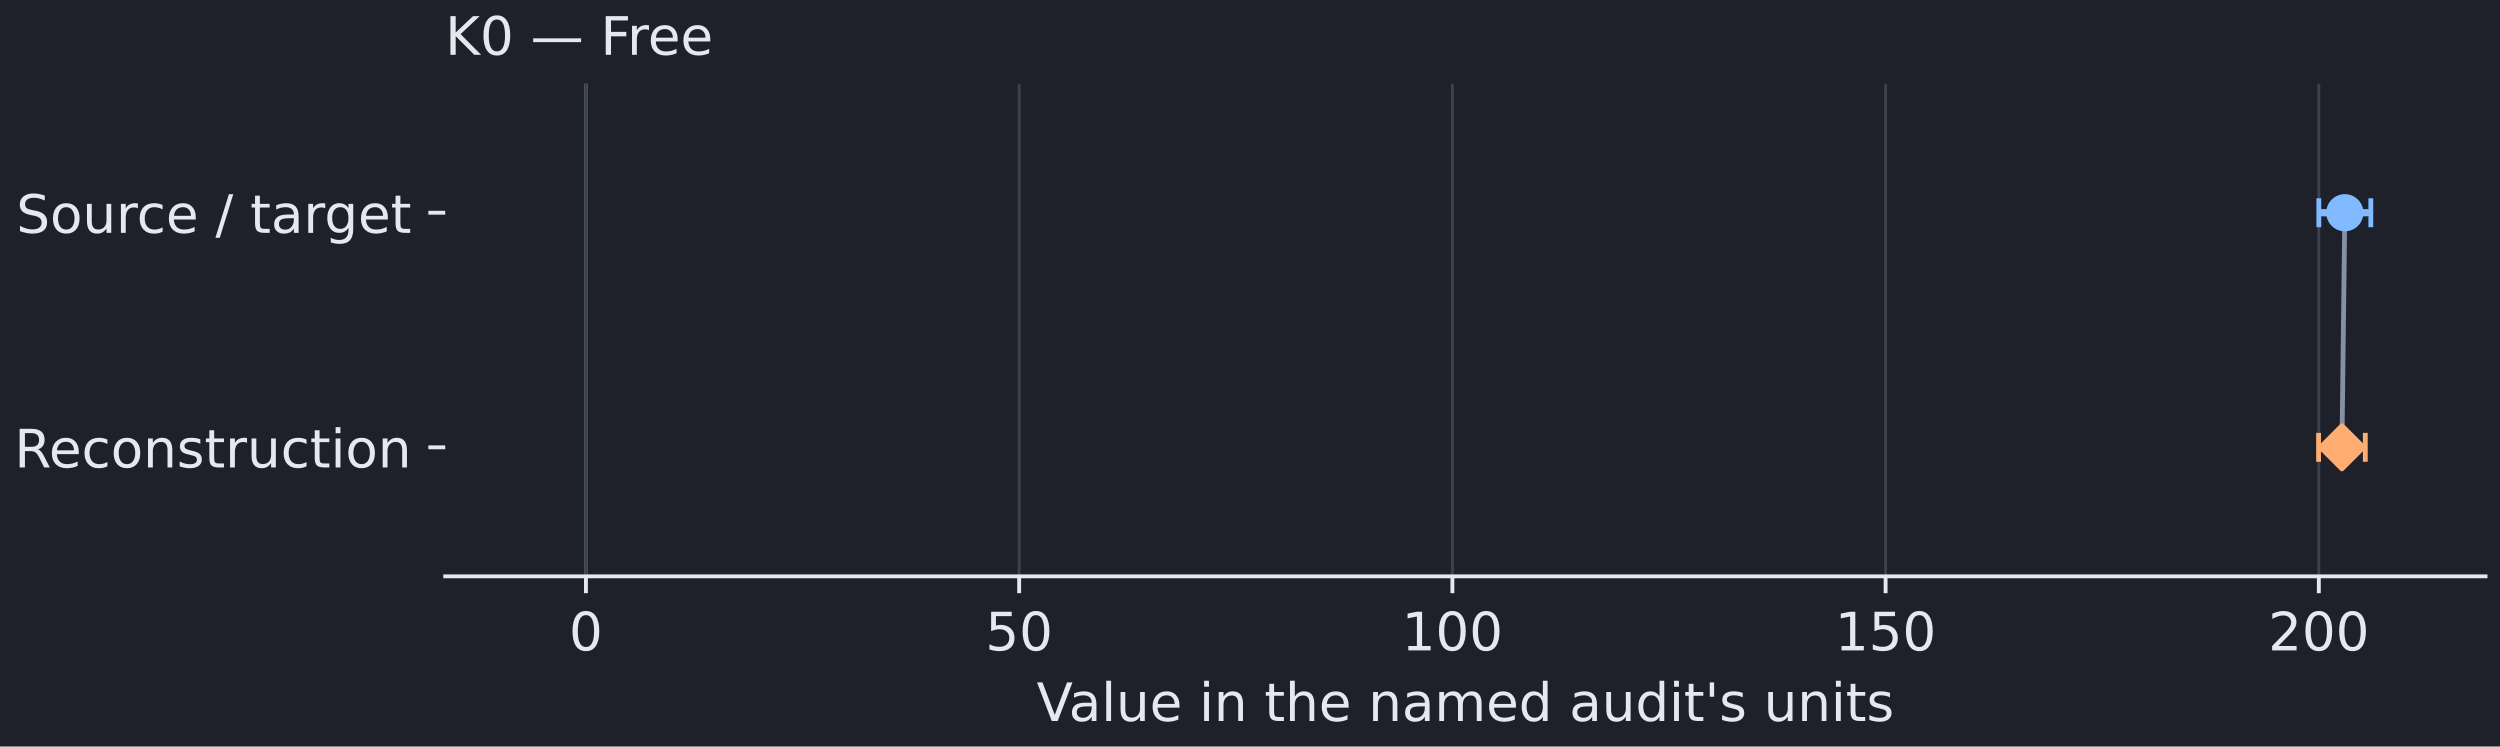
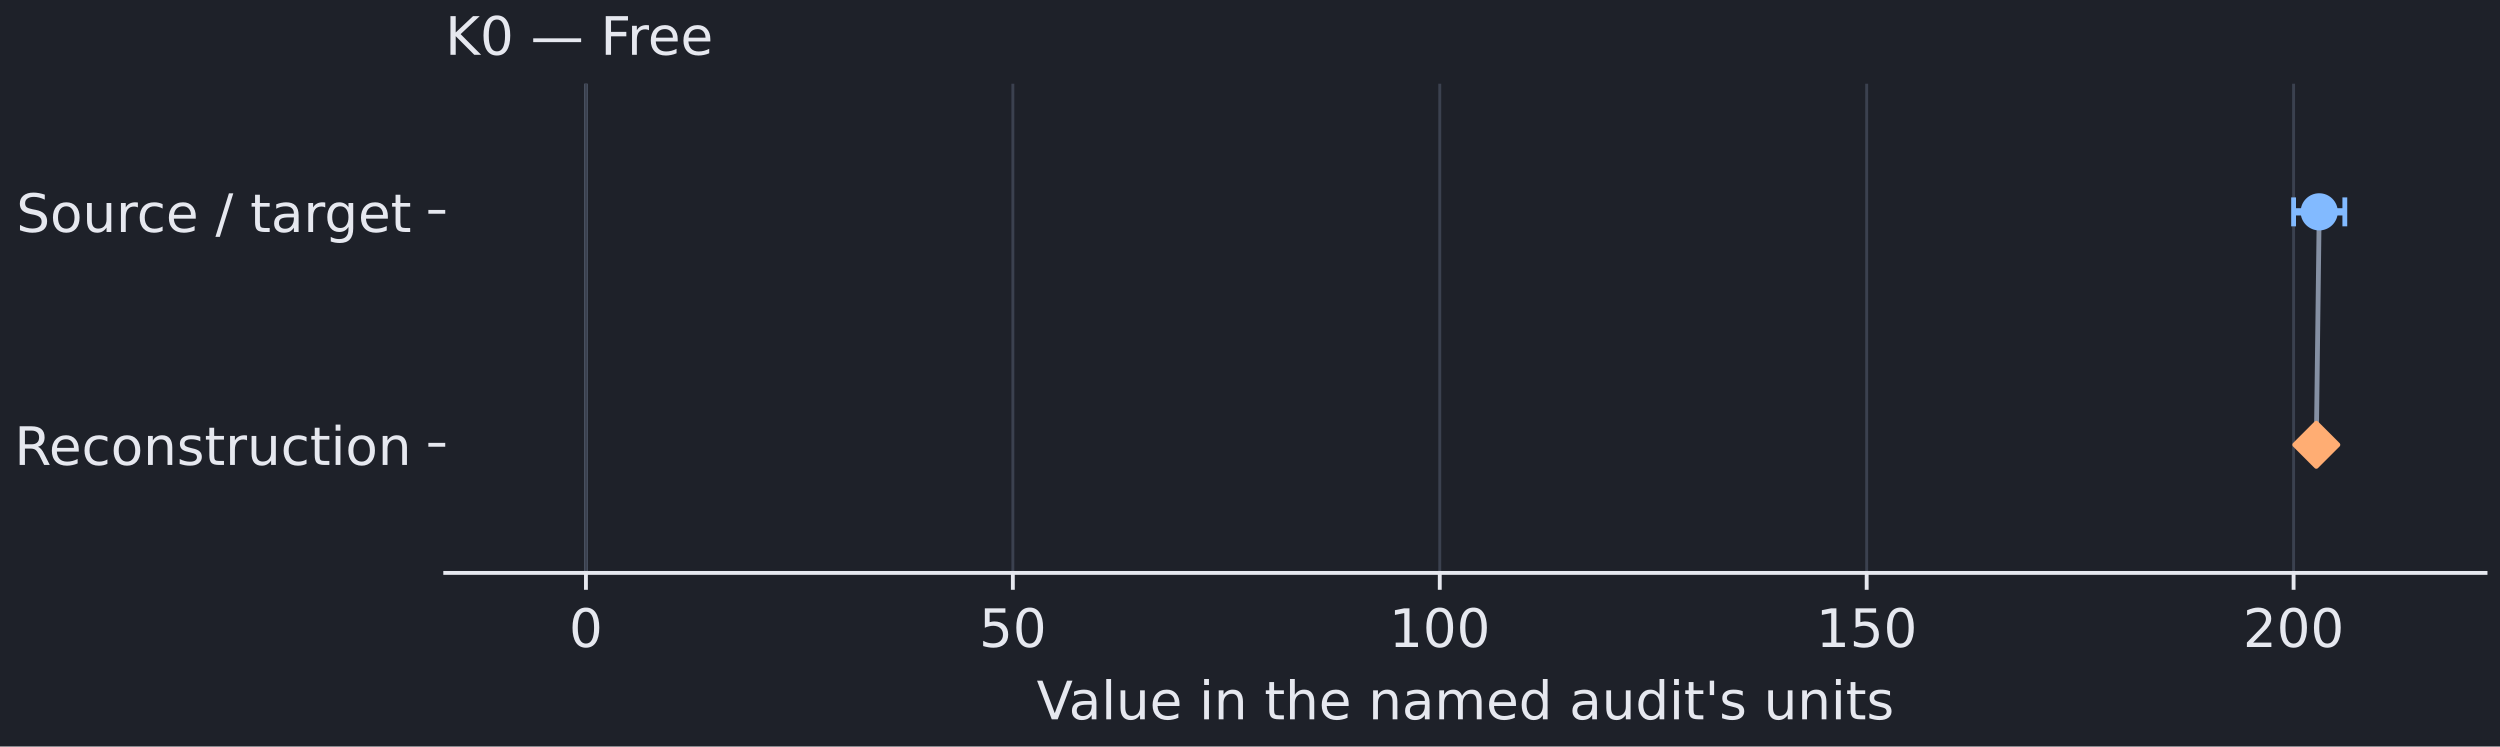
<svg xmlns="http://www.w3.org/2000/svg" xmlns:xlink="http://www.w3.org/1999/xlink" width="518.4pt" height="154.8pt" viewBox="0 0 518.4 154.8" version="1.1">
  <defs>
    <style type="text/css">*{stroke-linejoin: round; stroke-linecap: butt}</style>
    <style type="text/css">text { fill: #e6e8ef; }</style>
  </defs>
  <g id="figure_1">
    <g id="patch_1">
      <path d="M 0 154.8 L 518.4 154.8 L 518.4 0 L 0 0 z " style="fill: #1e2129" />
    </g>
    <g id="axes_1">
      <g id="patch_2">
-         <path d="M 92.321 119.508 L 515.4 119.508 L 515.4 17.359 L 92.321 17.359 z " style="fill: #1e2129" />
+         <path d="M 92.323 118.799 L 515.4 118.799 L 515.4 17.358 L 92.323 17.358 z " style="fill: #1e2129" />
      </g>
      <g id="line2d_1">
-         <path d="M 121.499 119.508 L 121.499 17.359 " clip-path="url(#p137748983c)" style="fill: none; stroke: #687486; stroke-width: 0.7; stroke-linecap: square" />
+         <path d="M 121.501 118.799 L 121.501 17.358 " clip-path="url(#p4e9943bb5c)" style="fill: none; stroke: #687486; stroke-width: 0.7; stroke-linecap: square" />
      </g>
      <g id="line2d_2">
-         <path d="M 486.222 44.112 L 485.624 92.754 " clip-path="url(#p137748983c)" style="fill: none; stroke: #8590a3; stroke-linecap: square" />
+         <path d="M 480.911 43.926 L 480.307 92.231 " clip-path="url(#p4e9943bb5c)" style="fill: none; stroke: #8590a3; stroke-linecap: square" />
      </g>
      <g id="matplotlib.axis_1">
        <g id="xtick_1">
          <g id="line2d_3">
-             <path d="M 121.499 119.508 L 121.499 17.359 " clip-path="url(#p137748983c)" style="fill: none; stroke: #3b414f; stroke-width: 0.6; stroke-linecap: square" />
+             <path d="M 121.501 118.799 L 121.501 17.358 " clip-path="url(#p4e9943bb5c)" style="fill: none; stroke: #3b414f; stroke-width: 0.6; stroke-linecap: square" />
          </g>
          <g id="line2d_4">
            <defs>
              <path id="mb45e14ee2d" d="M 0 0 L 0 3.5 " style="stroke: #e6e8ef; stroke-width: 0.8" />
            </defs>
            <g>
-               <use xlink:href="#mb45e14ee2d" x="121.499" y="119.508" style="stroke: #e6e8ef; stroke-width: 0.8" />
+               <use xlink:href="#mb45e14ee2d" x="121.501" y="118.799" style="stroke: #e6e8ef; stroke-width: 0.8" />
            </g>
          </g>
          <g id="text_1">
-             <text style="font: 11px 'DejaVu Sans', Arial, sans-serif; text-anchor: middle" x="121.499" y="134.866" transform="rotate(-0 121.4993 134.8662)">0</text>
+             <text style="font-size: 11px; font-family: 'DejaVu Sans', Arial, sans-serif; text-anchor: middle" x="121.501" y="134.156" transform="rotate(-0 121.5009 134.1563)">0</text>
          </g>
        </g>
        <g id="xtick_2">
          <g id="line2d_5">
-             <path d="M 211.332 119.508 L 211.332 17.359 " clip-path="url(#p137748983c)" style="fill: none; stroke: #3b414f; stroke-width: 0.6; stroke-linecap: square" />
+             <path d="M 210.025 118.799 L 210.025 17.358 " clip-path="url(#p4e9943bb5c)" style="fill: none; stroke: #3b414f; stroke-width: 0.6; stroke-linecap: square" />
          </g>
          <g id="line2d_6">
            <g>
-               <use xlink:href="#mb45e14ee2d" x="211.332" y="119.508" style="stroke: #e6e8ef; stroke-width: 0.8" />
+               <use xlink:href="#mb45e14ee2d" x="210.025" y="118.799" style="stroke: #e6e8ef; stroke-width: 0.8" />
            </g>
          </g>
          <g id="text_2">
-             <text style="font: 11px 'DejaVu Sans', Arial, sans-serif; text-anchor: middle" x="211.332" y="134.866" transform="rotate(-0 211.3325 134.8662)">50</text>
+             <text style="font-size: 11px; font-family: 'DejaVu Sans', Arial, sans-serif; text-anchor: middle" x="210.025" y="134.156" transform="rotate(-0 210.0255 134.1563)">50</text>
          </g>
        </g>
        <g id="xtick_3">
          <g id="line2d_7">
-             <path d="M 301.166 119.508 L 301.166 17.359 " clip-path="url(#p137748983c)" style="fill: none; stroke: #3b414f; stroke-width: 0.6; stroke-linecap: square" />
+             <path d="M 298.55 118.799 L 298.55 17.358 " clip-path="url(#p4e9943bb5c)" style="fill: none; stroke: #3b414f; stroke-width: 0.6; stroke-linecap: square" />
          </g>
          <g id="line2d_8">
            <g>
-               <use xlink:href="#mb45e14ee2d" x="301.166" y="119.508" style="stroke: #e6e8ef; stroke-width: 0.8" />
+               <use xlink:href="#mb45e14ee2d" x="298.55" y="118.799" style="stroke: #e6e8ef; stroke-width: 0.8" />
            </g>
          </g>
          <g id="text_3">
-             <text style="font: 11px 'DejaVu Sans', Arial, sans-serif; text-anchor: middle" x="301.166" y="134.866" transform="rotate(-0 301.1656 134.8662)">100</text>
+             <text style="font-size: 11px; font-family: 'DejaVu Sans', Arial, sans-serif; text-anchor: middle" x="298.55" y="134.156" transform="rotate(-0 298.55 134.1563)">100</text>
          </g>
        </g>
        <g id="xtick_4">
          <g id="line2d_9">
-             <path d="M 390.999 119.508 L 390.999 17.359 " clip-path="url(#p137748983c)" style="fill: none; stroke: #3b414f; stroke-width: 0.6; stroke-linecap: square" />
+             <path d="M 387.075 118.799 L 387.075 17.358 " clip-path="url(#p4e9943bb5c)" style="fill: none; stroke: #3b414f; stroke-width: 0.6; stroke-linecap: square" />
          </g>
          <g id="line2d_10">
            <g>
-               <use xlink:href="#mb45e14ee2d" x="390.999" y="119.508" style="stroke: #e6e8ef; stroke-width: 0.8" />
+               <use xlink:href="#mb45e14ee2d" x="387.075" y="118.799" style="stroke: #e6e8ef; stroke-width: 0.8" />
            </g>
          </g>
          <g id="text_4">
-             <text style="font: 11px 'DejaVu Sans', Arial, sans-serif; text-anchor: middle" x="390.999" y="134.866" transform="rotate(-0 390.9988 134.8662)">150</text>
+             <text style="font-size: 11px; font-family: 'DejaVu Sans', Arial, sans-serif; text-anchor: middle" x="387.075" y="134.156" transform="rotate(-0 387.0746 134.1563)">150</text>
          </g>
        </g>
        <g id="xtick_5">
          <g id="line2d_11">
-             <path d="M 480.832 119.508 L 480.832 17.359 " clip-path="url(#p137748983c)" style="fill: none; stroke: #3b414f; stroke-width: 0.6; stroke-linecap: square" />
+             <path d="M 475.599 118.799 L 475.599 17.358 " clip-path="url(#p4e9943bb5c)" style="fill: none; stroke: #3b414f; stroke-width: 0.6; stroke-linecap: square" />
          </g>
          <g id="line2d_12">
            <g>
-               <use xlink:href="#mb45e14ee2d" x="480.832" y="119.508" style="stroke: #e6e8ef; stroke-width: 0.8" />
+               <use xlink:href="#mb45e14ee2d" x="475.599" y="118.799" style="stroke: #e6e8ef; stroke-width: 0.8" />
            </g>
          </g>
          <g id="text_5">
-             <text style="font: 11px 'DejaVu Sans', Arial, sans-serif; text-anchor: middle" x="480.832" y="134.866" transform="rotate(-0 480.832 134.8662)">200</text>
+             <text style="font-size: 11px; font-family: 'DejaVu Sans', Arial, sans-serif; text-anchor: middle" x="475.599" y="134.156" transform="rotate(-0 475.5991 134.1563)">200</text>
          </g>
        </g>
        <g id="text_6">
-           <text style="font: 11px 'DejaVu Sans', Arial, sans-serif; text-anchor: middle" x="303.861" y="149.512" transform="rotate(-0 303.8606 149.5121)">Value in the named audit's units</text>
+           <text style="font-size: 11px; font-family: 'DejaVu Sans', Arial, sans-serif; text-anchor: middle" x="303.861" y="149.157" transform="rotate(-0 303.8615 149.1572)">Value in the named audit's units</text>
        </g>
      </g>
      <g id="matplotlib.axis_2">
        <g id="ytick_1">
          <g id="line2d_13">
            <defs>
              <path id="m7f30f8d901" d="M 0 0 L -3.5 0 " style="stroke: #e6e8ef; stroke-width: 0.8" />
            </defs>
            <g>
-               <use xlink:href="#m7f30f8d901" x="92.321" y="92.754" style="stroke: #e6e8ef; stroke-width: 0.8" />
+               <use xlink:href="#m7f30f8d901" x="92.323" y="92.231" style="stroke: #e6e8ef; stroke-width: 0.8" />
            </g>
          </g>
          <g id="text_7">
-             <text style="font: 11px 'DejaVu Sans', Arial, sans-serif; text-anchor: end" x="85.321" y="96.934" transform="rotate(-0 85.32149 96.93362)">Reconstruction</text>
+             <text style="font-size: 11px; font-family: 'DejaVu Sans', Arial, sans-serif; text-anchor: end" x="85.323" y="96.41" transform="rotate(-0 85.32321 96.4101)">Reconstruction</text>
          </g>
        </g>
        <g id="ytick_2">
          <g id="line2d_14">
            <g>
-               <use xlink:href="#m7f30f8d901" x="92.321" y="44.112" style="stroke: #e6e8ef; stroke-width: 0.8" />
+               <use xlink:href="#m7f30f8d901" x="92.323" y="43.926" style="stroke: #e6e8ef; stroke-width: 0.8" />
            </g>
          </g>
          <g id="text_8">
-             <text style="font: 11px 'DejaVu Sans', Arial, sans-serif; text-anchor: end" x="85.321" y="48.291" transform="rotate(-0 85.32149 48.29107)">Source / target</text>
+             <text style="font-size: 11px; font-family: 'DejaVu Sans', Arial, sans-serif; text-anchor: end" x="85.323" y="48.104" transform="rotate(-0 85.32321 48.10432)">Source / target</text>
          </g>
        </g>
      </g>
      <g id="PathCollection_1">
        <defs>
          <path id="m5b1aaaca44" d="M 0 3.354 C 0.89 3.354 1.743 3.001 2.372 2.372 C 3.001 1.743 3.354 0.89 3.354 0 C 3.354 -0.89 3.001 -1.743 2.372 -2.372 C 1.743 -3.001 0.89 -3.354 0 -3.354 C -0.89 -3.354 -1.743 -3.001 -2.372 -2.372 C -3.001 -1.743 -3.354 -0.89 -3.354 0 C -3.354 0.89 -3.001 1.743 -2.372 2.372 C -1.743 3.001 -0.89 3.354 0 3.354 z " style="stroke: #82baff" />
        </defs>
-         <g clip-path="url(#p137748983c)">
-           <use xlink:href="#m5b1aaaca44" x="486.222" y="44.112" style="fill: #82baff; stroke: #82baff" />
+         <g clip-path="url(#p4e9943bb5c)">
+           <use xlink:href="#m5b1aaaca44" x="480.911" y="43.926" style="fill: #82baff; stroke: #82baff" />
        </g>
      </g>
      <g id="PathCollection_2">
        <defs>
          <path id="m79c71298e6" d="M -0 4.472 L 4.472 0 L 0 -4.472 L -4.472 -0 z " style="stroke: #ffad73" />
        </defs>
-         <g clip-path="url(#p137748983c)">
-           <use xlink:href="#m79c71298e6" x="485.624" y="92.754" style="fill: #ffad73; stroke: #ffad73" />
+         <g clip-path="url(#p4e9943bb5c)">
+           <use xlink:href="#m79c71298e6" x="480.307" y="92.231" style="fill: #ffad73; stroke: #ffad73" />
        </g>
      </g>
      <g id="LineCollection_1">
-         <path d="M 480.832 44.112 L 491.612 44.112 " clip-path="url(#p137748983c)" style="fill: none; stroke: #82baff; stroke-width: 1.5" />
+         <path d="M 475.599 43.926 L 486.222 43.926 " clip-path="url(#p4e9943bb5c)" style="fill: none; stroke: #82baff; stroke-width: 1.5" />
      </g>
      <g id="line2d_15">
        <defs>
          <path id="m002537e231" d="M 0 3 L 0 -3 " style="stroke: #82baff" />
        </defs>
-         <g clip-path="url(#p137748983c)">
-           <use xlink:href="#m002537e231" x="480.832" y="44.112" style="fill: #82baff; stroke: #82baff" />
+         <g clip-path="url(#p4e9943bb5c)">
+           <use xlink:href="#m002537e231" x="475.599" y="43.926" style="fill: #82baff; stroke: #82baff" />
        </g>
      </g>
      <g id="line2d_16">
-         <g clip-path="url(#p137748983c)">
-           <use xlink:href="#m002537e231" x="491.612" y="44.112" style="fill: #82baff; stroke: #82baff" />
+         <g clip-path="url(#p4e9943bb5c)">
+           <use xlink:href="#m002537e231" x="486.222" y="43.926" style="fill: #82baff; stroke: #82baff" />
        </g>
      </g>
      <g id="LineCollection_2">
-         <path d="M 480.78 92.754 L 490.469 92.754 " clip-path="url(#p137748983c)" style="fill: none; stroke: #ffad73; stroke-width: 1.5" />
+         <path d="M 479.35 92.231 L 481.265 92.231 " clip-path="url(#p4e9943bb5c)" style="fill: none; stroke: #ffad73; stroke-width: 1.5" />
      </g>
      <g id="line2d_17">
        <defs>
          <path id="m3def4cd5cd" d="M 0 3 L 0 -3 " style="stroke: #ffad73" />
        </defs>
-         <g clip-path="url(#p137748983c)">
-           <use xlink:href="#m3def4cd5cd" x="480.78" y="92.754" style="fill: #ffad73; stroke: #ffad73" />
+         <g clip-path="url(#p4e9943bb5c)">
+           <use xlink:href="#m3def4cd5cd" x="479.35" y="92.231" style="fill: #ffad73; stroke: #ffad73" />
        </g>
      </g>
      <g id="line2d_18">
-         <g clip-path="url(#p137748983c)">
-           <use xlink:href="#m3def4cd5cd" x="490.469" y="92.754" style="fill: #ffad73; stroke: #ffad73" />
+         <g clip-path="url(#p4e9943bb5c)">
+           <use xlink:href="#m3def4cd5cd" x="481.265" y="92.231" style="fill: #ffad73; stroke: #ffad73" />
        </g>
      </g>
      <g id="patch_3">
-         <path d="M 92.321 119.508 L 515.4 119.508 " style="fill: none; stroke: #e6e8ef; stroke-width: 0.8; stroke-linejoin: miter; stroke-linecap: square" />
+         <path d="M 92.323 118.799 L 515.4 118.799 " style="fill: none; stroke: #e6e8ef; stroke-width: 0.8; stroke-linejoin: miter; stroke-linecap: square" />
      </g>
      <g id="text_9">
-         <text style="font: 11px 'DejaVu Sans', Arial, sans-serif; text-anchor: start" x="92.321" y="11.359" transform="rotate(-0 92.32149 11.35852)">K0 — Free</text>
+         <text style="font-size: 11px; font-family: 'DejaVu Sans', Arial, sans-serif; text-anchor: start" x="92.323" y="11.358" transform="rotate(-0 92.32321 11.35766)">K0 — Free</text>
      </g>
    </g>
  </g>
  <defs>
-     <clipPath id="p137748983c">
-       <rect x="92.321" y="17.359" width="423.078" height="102.149" />
+     <clipPath id="p4e9943bb5c">
+       <rect x="92.323" y="17.358" width="423.077" height="101.441" />
    </clipPath>
  </defs>
</svg>
